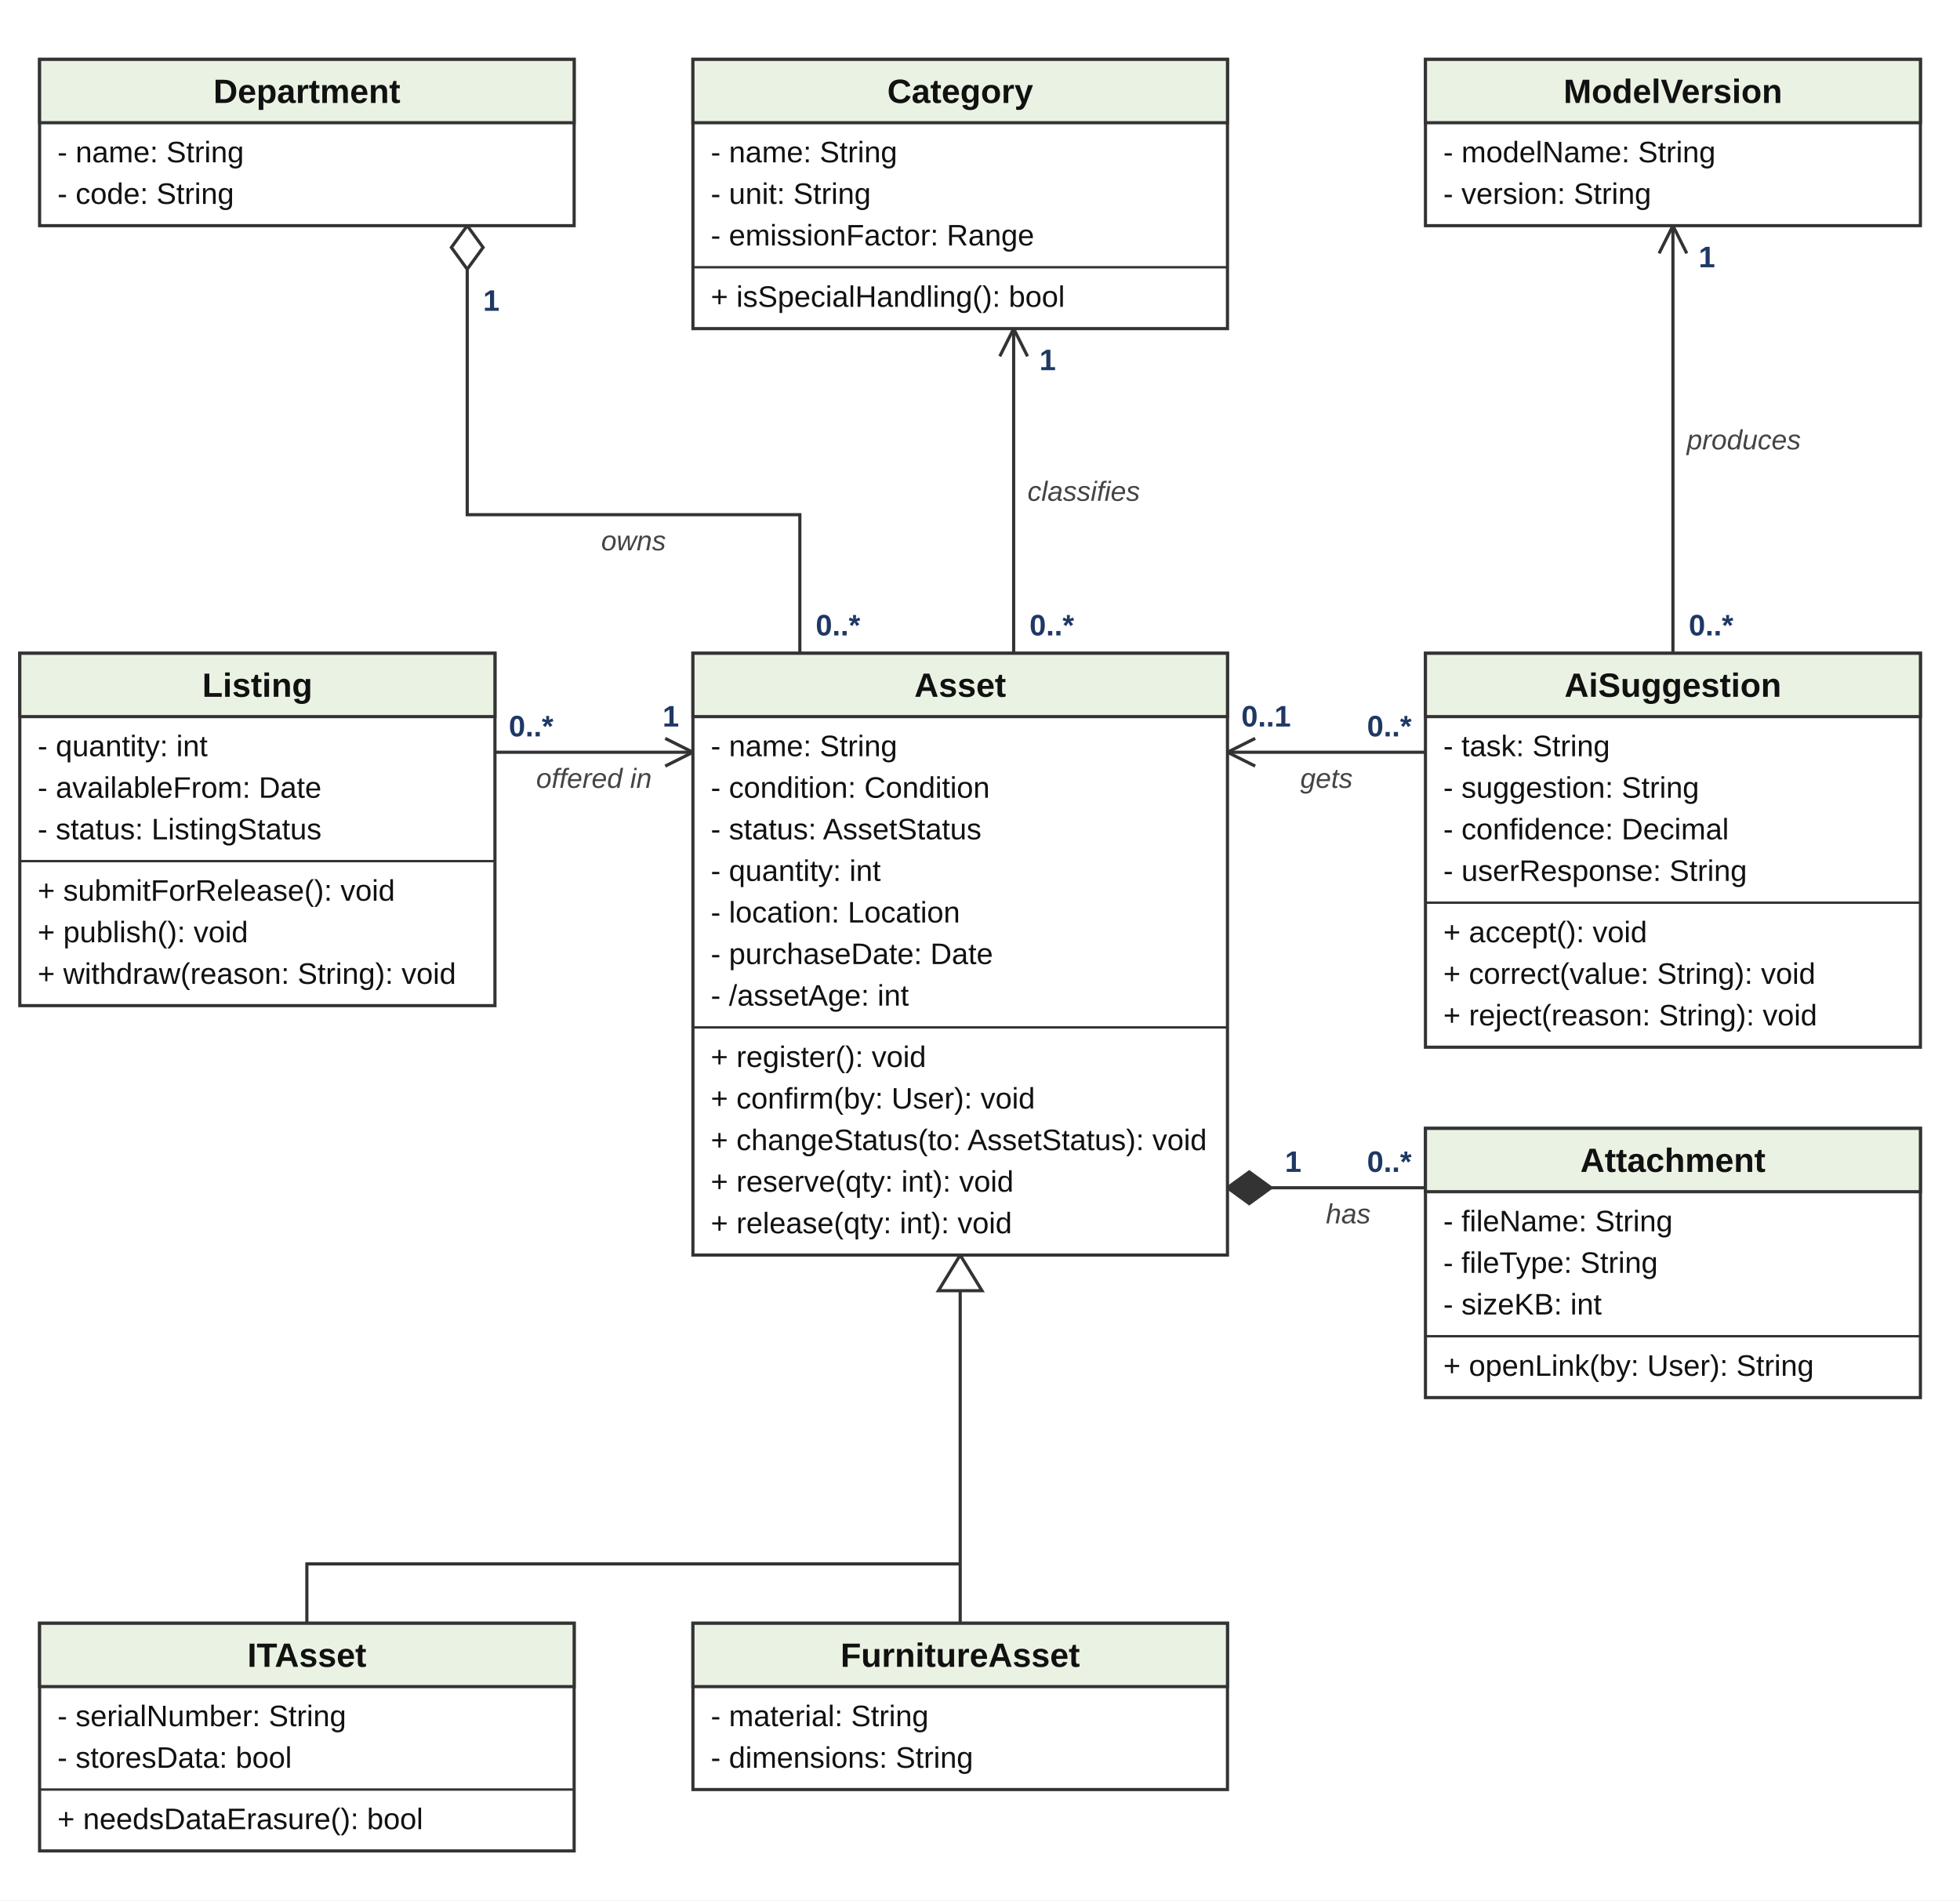
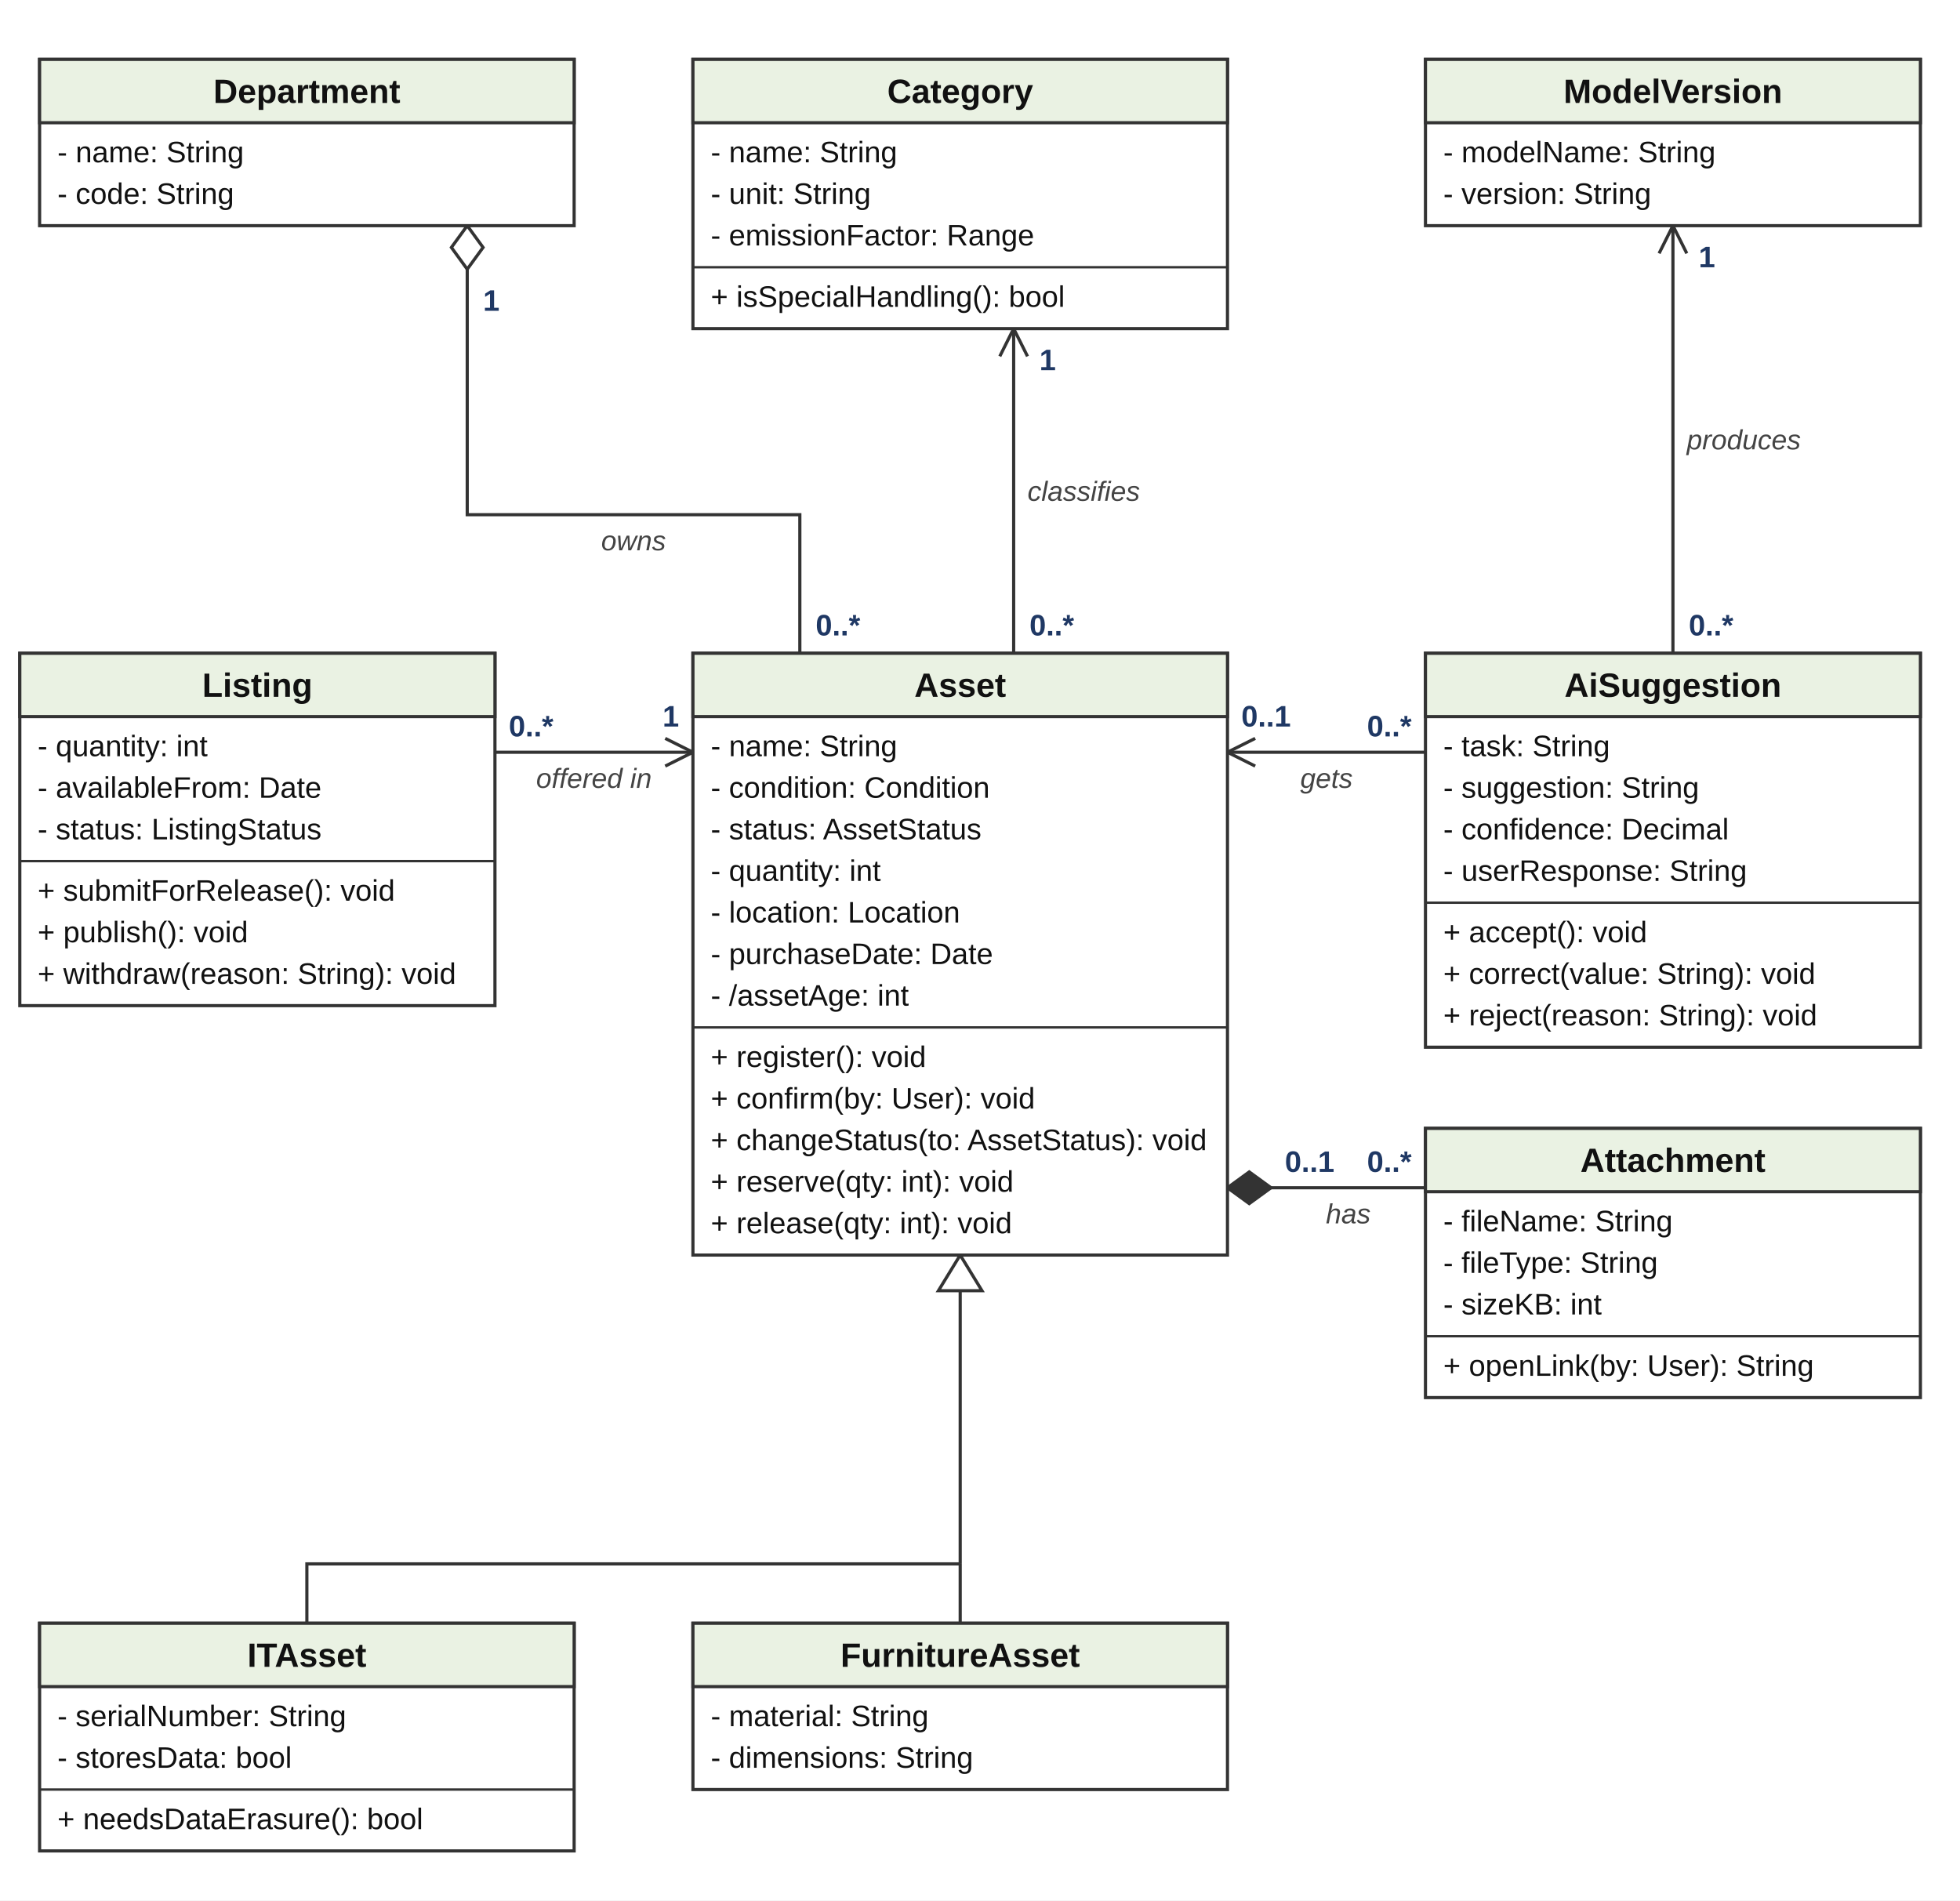
<svg xmlns="http://www.w3.org/2000/svg" width="990" height="960" viewBox="0 0 990 960">
  <rect width="100%" height="100%" fill="#fff" />
  <path d="M236 114 L228 125 L236 136 L244 125 Z" fill="#fff" stroke="#333" stroke-width="1.6" />
  <polyline points="236,136 236,260 404,260 404,330" fill="none" stroke="#333" stroke-width="1.6" />
  <text x="244" y="157" text-anchor="start" font-family="Segoe UI, Arial, sans-serif" font-size="15" font-weight="700" fill="#1F3864">1</text>
  <text x="412" y="321" text-anchor="start" font-family="Segoe UI, Arial, sans-serif" font-size="15" font-weight="700" fill="#1F3864">0..*</text>
  <text x="320" y="278" text-anchor="middle" font-family="Segoe UI, Arial, sans-serif" font-size="14" font-style="italic" fill="#444">owns</text>
  <polyline points="512,166 512,330" fill="none" stroke="#333" stroke-width="1.6" />
  <polyline points="505,180 512,166 519,180" fill="none" stroke="#333" stroke-width="1.6" />
  <text x="525" y="187" text-anchor="start" font-family="Segoe UI, Arial, sans-serif" font-size="15" font-weight="700" fill="#1F3864">1</text>
  <text x="520" y="321" text-anchor="start" font-family="Segoe UI, Arial, sans-serif" font-size="15" font-weight="700" fill="#1F3864">0..*</text>
  <text x="519" y="253" text-anchor="start" font-family="Segoe UI, Arial, sans-serif" font-size="14" font-style="italic" fill="#444">classifies</text>
  <polyline points="350,380 250,380" fill="none" stroke="#333" stroke-width="1.6" />
  <polyline points="336,373 350,380 336,387" fill="none" stroke="#333" stroke-width="1.6" />
  <text x="343" y="367" text-anchor="end" font-family="Segoe UI, Arial, sans-serif" font-size="15" font-weight="700" fill="#1F3864">1</text>
  <text x="257" y="372" text-anchor="start" font-family="Segoe UI, Arial, sans-serif" font-size="15" font-weight="700" fill="#1F3864">0..*</text>
  <text x="300" y="398" text-anchor="middle" font-family="Segoe UI, Arial, sans-serif" font-size="14" font-style="italic" fill="#444">offered in</text>
  <polyline points="620,380 720,380" fill="none" stroke="#333" stroke-width="1.6" />
  <polyline points="634,387 620,380 634,373" fill="none" stroke="#333" stroke-width="1.6" />
  <text x="627" y="367" text-anchor="start" font-family="Segoe UI, Arial, sans-serif" font-size="15" font-weight="700" fill="#1F3864">0..1</text>
  <text x="713" y="372" text-anchor="end" font-family="Segoe UI, Arial, sans-serif" font-size="15" font-weight="700" fill="#1F3864">0..*</text>
  <text x="670" y="398" text-anchor="middle" font-family="Segoe UI, Arial, sans-serif" font-size="14" font-style="italic" fill="#444">gets</text>
  <polyline points="845,114 845,330" fill="none" stroke="#333" stroke-width="1.6" />
  <polyline points="838,128 845,114 852,128" fill="none" stroke="#333" stroke-width="1.6" />
  <text x="858" y="135" text-anchor="start" font-family="Segoe UI, Arial, sans-serif" font-size="15" font-weight="700" fill="#1F3864">1</text>
  <text x="853" y="321" text-anchor="start" font-family="Segoe UI, Arial, sans-serif" font-size="15" font-weight="700" fill="#1F3864">0..*</text>
  <text x="852" y="227" text-anchor="start" font-family="Segoe UI, Arial, sans-serif" font-size="14" font-style="italic" fill="#444">produces</text>
  <path d="M620 600 L631 608 L642 600 L631 592 Z" fill="#333" stroke="#333" stroke-width="1.6" />
  <polyline points="642,600 720,600" fill="none" stroke="#333" stroke-width="1.6" />
-   <text x="649" y="592" text-anchor="start" font-family="Segoe UI, Arial, sans-serif" font-size="15" font-weight="700" fill="#1F3864">1</text>
+   <text x="649" y="592" text-anchor="start" font-family="Segoe UI, Arial, sans-serif" font-size="15" font-weight="700" fill="#1F3864">0..1</text>
  <text x="713" y="592" text-anchor="end" font-family="Segoe UI, Arial, sans-serif" font-size="15" font-weight="700" fill="#1F3864">0..*</text>
  <text x="681" y="618" text-anchor="middle" font-family="Segoe UI, Arial, sans-serif" font-size="14" font-style="italic" fill="#444">has</text>
  <path d="M485 634 L474 652 L496 652 Z" fill="#fff" stroke="#333" stroke-width="1.6" />
  <polyline points="485,652 485,790" fill="none" stroke="#333" stroke-width="1.6" />
  <polyline points="155,820 155,790 485,790" fill="none" stroke="#333" stroke-width="1.6" />
  <polyline points="485,820 485,790 485,790" fill="none" stroke="#333" stroke-width="1.6" />
  <rect x="20" y="30" width="270" height="84" fill="#fff" stroke="#333" stroke-width="1.6" />
  <rect x="20" y="30" width="270" height="32" fill="#eaf2e3" stroke="#333" stroke-width="1.6" />
  <text x="155" y="52" text-anchor="middle" font-family="Segoe UI, Arial, sans-serif" font-size="17" font-weight="700" fill="#111">Department</text>
  <text x="29" y="82" font-family="Segoe UI, Arial, sans-serif" font-size="15" fill="#111">- name: String</text>
  <text x="29" y="103" font-family="Segoe UI, Arial, sans-serif" font-size="15" fill="#111">- code: String</text>
  <rect x="350" y="30" width="270" height="136" fill="#fff" stroke="#333" stroke-width="1.6" />
  <rect x="350" y="30" width="270" height="32" fill="#eaf2e3" stroke="#333" stroke-width="1.6" />
  <text x="485" y="52" text-anchor="middle" font-family="Segoe UI, Arial, sans-serif" font-size="17" font-weight="700" fill="#111">Category</text>
  <text x="359" y="82" font-family="Segoe UI, Arial, sans-serif" font-size="15" fill="#111">- name: String</text>
  <text x="359" y="103" font-family="Segoe UI, Arial, sans-serif" font-size="15" fill="#111">- unit: String</text>
  <text x="359" y="124" font-family="Segoe UI, Arial, sans-serif" font-size="15" fill="#111">- emissionFactor: Range</text>
  <line x1="350" y1="135" x2="620" y2="135" stroke="#333" stroke-width="1.2" />
  <text x="359" y="155" font-family="Segoe UI, Arial, sans-serif" font-size="15" fill="#111">+ isSpecialHandling(): bool</text>
  <rect x="720" y="30" width="250" height="84" fill="#fff" stroke="#333" stroke-width="1.6" />
  <rect x="720" y="30" width="250" height="32" fill="#eaf2e3" stroke="#333" stroke-width="1.6" />
  <text x="845" y="52" text-anchor="middle" font-family="Segoe UI, Arial, sans-serif" font-size="17" font-weight="700" fill="#111">ModelVersion</text>
  <text x="729" y="82" font-family="Segoe UI, Arial, sans-serif" font-size="15" fill="#111">- modelName: String</text>
  <text x="729" y="103" font-family="Segoe UI, Arial, sans-serif" font-size="15" fill="#111">- version: String</text>
  <rect x="10" y="330" width="240" height="178" fill="#fff" stroke="#333" stroke-width="1.6" />
  <rect x="10" y="330" width="240" height="32" fill="#eaf2e3" stroke="#333" stroke-width="1.6" />
  <text x="130" y="352" text-anchor="middle" font-family="Segoe UI, Arial, sans-serif" font-size="17" font-weight="700" fill="#111">Listing</text>
  <text x="19" y="382" font-family="Segoe UI, Arial, sans-serif" font-size="15" fill="#111">- quantity: int</text>
  <text x="19" y="403" font-family="Segoe UI, Arial, sans-serif" font-size="15" fill="#111">- availableFrom: Date</text>
  <text x="19" y="424" font-family="Segoe UI, Arial, sans-serif" font-size="15" fill="#111">- status: ListingStatus</text>
  <line x1="10" y1="435" x2="250" y2="435" stroke="#333" stroke-width="1.2" />
  <text x="19" y="455" font-family="Segoe UI, Arial, sans-serif" font-size="15" fill="#111">+ submitForRelease(): void</text>
  <text x="19" y="476" font-family="Segoe UI, Arial, sans-serif" font-size="15" fill="#111">+ publish(): void</text>
  <text x="19" y="497" font-family="Segoe UI, Arial, sans-serif" font-size="15" fill="#111">+ withdraw(reason: String): void</text>
  <rect x="350" y="330" width="270" height="304" fill="#fff" stroke="#333" stroke-width="1.6" />
  <rect x="350" y="330" width="270" height="32" fill="#eaf2e3" stroke="#333" stroke-width="1.6" />
  <text x="485" y="352" text-anchor="middle" font-family="Segoe UI, Arial, sans-serif" font-size="17" font-weight="700" fill="#111">Asset</text>
  <text x="359" y="382" font-family="Segoe UI, Arial, sans-serif" font-size="15" fill="#111">- name: String</text>
  <text x="359" y="403" font-family="Segoe UI, Arial, sans-serif" font-size="15" fill="#111">- condition: Condition</text>
  <text x="359" y="424" font-family="Segoe UI, Arial, sans-serif" font-size="15" fill="#111">- status: AssetStatus</text>
  <text x="359" y="445" font-family="Segoe UI, Arial, sans-serif" font-size="15" fill="#111">- quantity: int</text>
  <text x="359" y="466" font-family="Segoe UI, Arial, sans-serif" font-size="15" fill="#111">- location: Location</text>
  <text x="359" y="487" font-family="Segoe UI, Arial, sans-serif" font-size="15" fill="#111">- purchaseDate: Date</text>
  <text x="359" y="508" font-family="Segoe UI, Arial, sans-serif" font-size="15" fill="#111">- /assetAge: int</text>
  <line x1="350" y1="519" x2="620" y2="519" stroke="#333" stroke-width="1.2" />
  <text x="359" y="539" font-family="Segoe UI, Arial, sans-serif" font-size="15" fill="#111">+ register(): void</text>
  <text x="359" y="560" font-family="Segoe UI, Arial, sans-serif" font-size="15" fill="#111">+ confirm(by: User): void</text>
  <text x="359" y="581" font-family="Segoe UI, Arial, sans-serif" font-size="15" fill="#111">+ changeStatus(to: AssetStatus): void</text>
  <text x="359" y="602" font-family="Segoe UI, Arial, sans-serif" font-size="15" fill="#111">+ reserve(qty: int): void</text>
  <text x="359" y="623" font-family="Segoe UI, Arial, sans-serif" font-size="15" fill="#111">+ release(qty: int): void</text>
  <rect x="720" y="330" width="250" height="199" fill="#fff" stroke="#333" stroke-width="1.6" />
  <rect x="720" y="330" width="250" height="32" fill="#eaf2e3" stroke="#333" stroke-width="1.6" />
  <text x="845" y="352" text-anchor="middle" font-family="Segoe UI, Arial, sans-serif" font-size="17" font-weight="700" fill="#111">AiSuggestion</text>
  <text x="729" y="382" font-family="Segoe UI, Arial, sans-serif" font-size="15" fill="#111">- task: String</text>
  <text x="729" y="403" font-family="Segoe UI, Arial, sans-serif" font-size="15" fill="#111">- suggestion: String</text>
  <text x="729" y="424" font-family="Segoe UI, Arial, sans-serif" font-size="15" fill="#111">- confidence: Decimal</text>
  <text x="729" y="445" font-family="Segoe UI, Arial, sans-serif" font-size="15" fill="#111">- userResponse: String</text>
  <line x1="720" y1="456" x2="970" y2="456" stroke="#333" stroke-width="1.2" />
  <text x="729" y="476" font-family="Segoe UI, Arial, sans-serif" font-size="15" fill="#111">+ accept(): void</text>
  <text x="729" y="497" font-family="Segoe UI, Arial, sans-serif" font-size="15" fill="#111">+ correct(value: String): void</text>
  <text x="729" y="518" font-family="Segoe UI, Arial, sans-serif" font-size="15" fill="#111">+ reject(reason: String): void</text>
  <rect x="20" y="820" width="270" height="115" fill="#fff" stroke="#333" stroke-width="1.6" />
  <rect x="20" y="820" width="270" height="32" fill="#eaf2e3" stroke="#333" stroke-width="1.6" />
  <text x="155" y="842" text-anchor="middle" font-family="Segoe UI, Arial, sans-serif" font-size="17" font-weight="700" fill="#111">ITAsset</text>
  <text x="29" y="872" font-family="Segoe UI, Arial, sans-serif" font-size="15" fill="#111">- serialNumber: String</text>
  <text x="29" y="893" font-family="Segoe UI, Arial, sans-serif" font-size="15" fill="#111">- storesData: bool</text>
  <line x1="20" y1="904" x2="290" y2="904" stroke="#333" stroke-width="1.2" />
  <text x="29" y="924" font-family="Segoe UI, Arial, sans-serif" font-size="15" fill="#111">+ needsDataErasure(): bool</text>
  <rect x="350" y="820" width="270" height="84" fill="#fff" stroke="#333" stroke-width="1.6" />
  <rect x="350" y="820" width="270" height="32" fill="#eaf2e3" stroke="#333" stroke-width="1.6" />
  <text x="485" y="842" text-anchor="middle" font-family="Segoe UI, Arial, sans-serif" font-size="17" font-weight="700" fill="#111">FurnitureAsset</text>
  <text x="359" y="872" font-family="Segoe UI, Arial, sans-serif" font-size="15" fill="#111">- material: String</text>
  <text x="359" y="893" font-family="Segoe UI, Arial, sans-serif" font-size="15" fill="#111">- dimensions: String</text>
  <rect x="720" y="570" width="250" height="136" fill="#fff" stroke="#333" stroke-width="1.6" />
  <rect x="720" y="570" width="250" height="32" fill="#eaf2e3" stroke="#333" stroke-width="1.6" />
  <text x="845" y="592" text-anchor="middle" font-family="Segoe UI, Arial, sans-serif" font-size="17" font-weight="700" fill="#111">Attachment</text>
  <text x="729" y="622" font-family="Segoe UI, Arial, sans-serif" font-size="15" fill="#111">- fileName: String</text>
  <text x="729" y="643" font-family="Segoe UI, Arial, sans-serif" font-size="15" fill="#111">- fileType: String</text>
  <text x="729" y="664" font-family="Segoe UI, Arial, sans-serif" font-size="15" fill="#111">- sizeKB: int</text>
  <line x1="720" y1="675" x2="970" y2="675" stroke="#333" stroke-width="1.2" />
  <text x="729" y="695" font-family="Segoe UI, Arial, sans-serif" font-size="15" fill="#111">+ openLink(by: User): String</text>
</svg>
